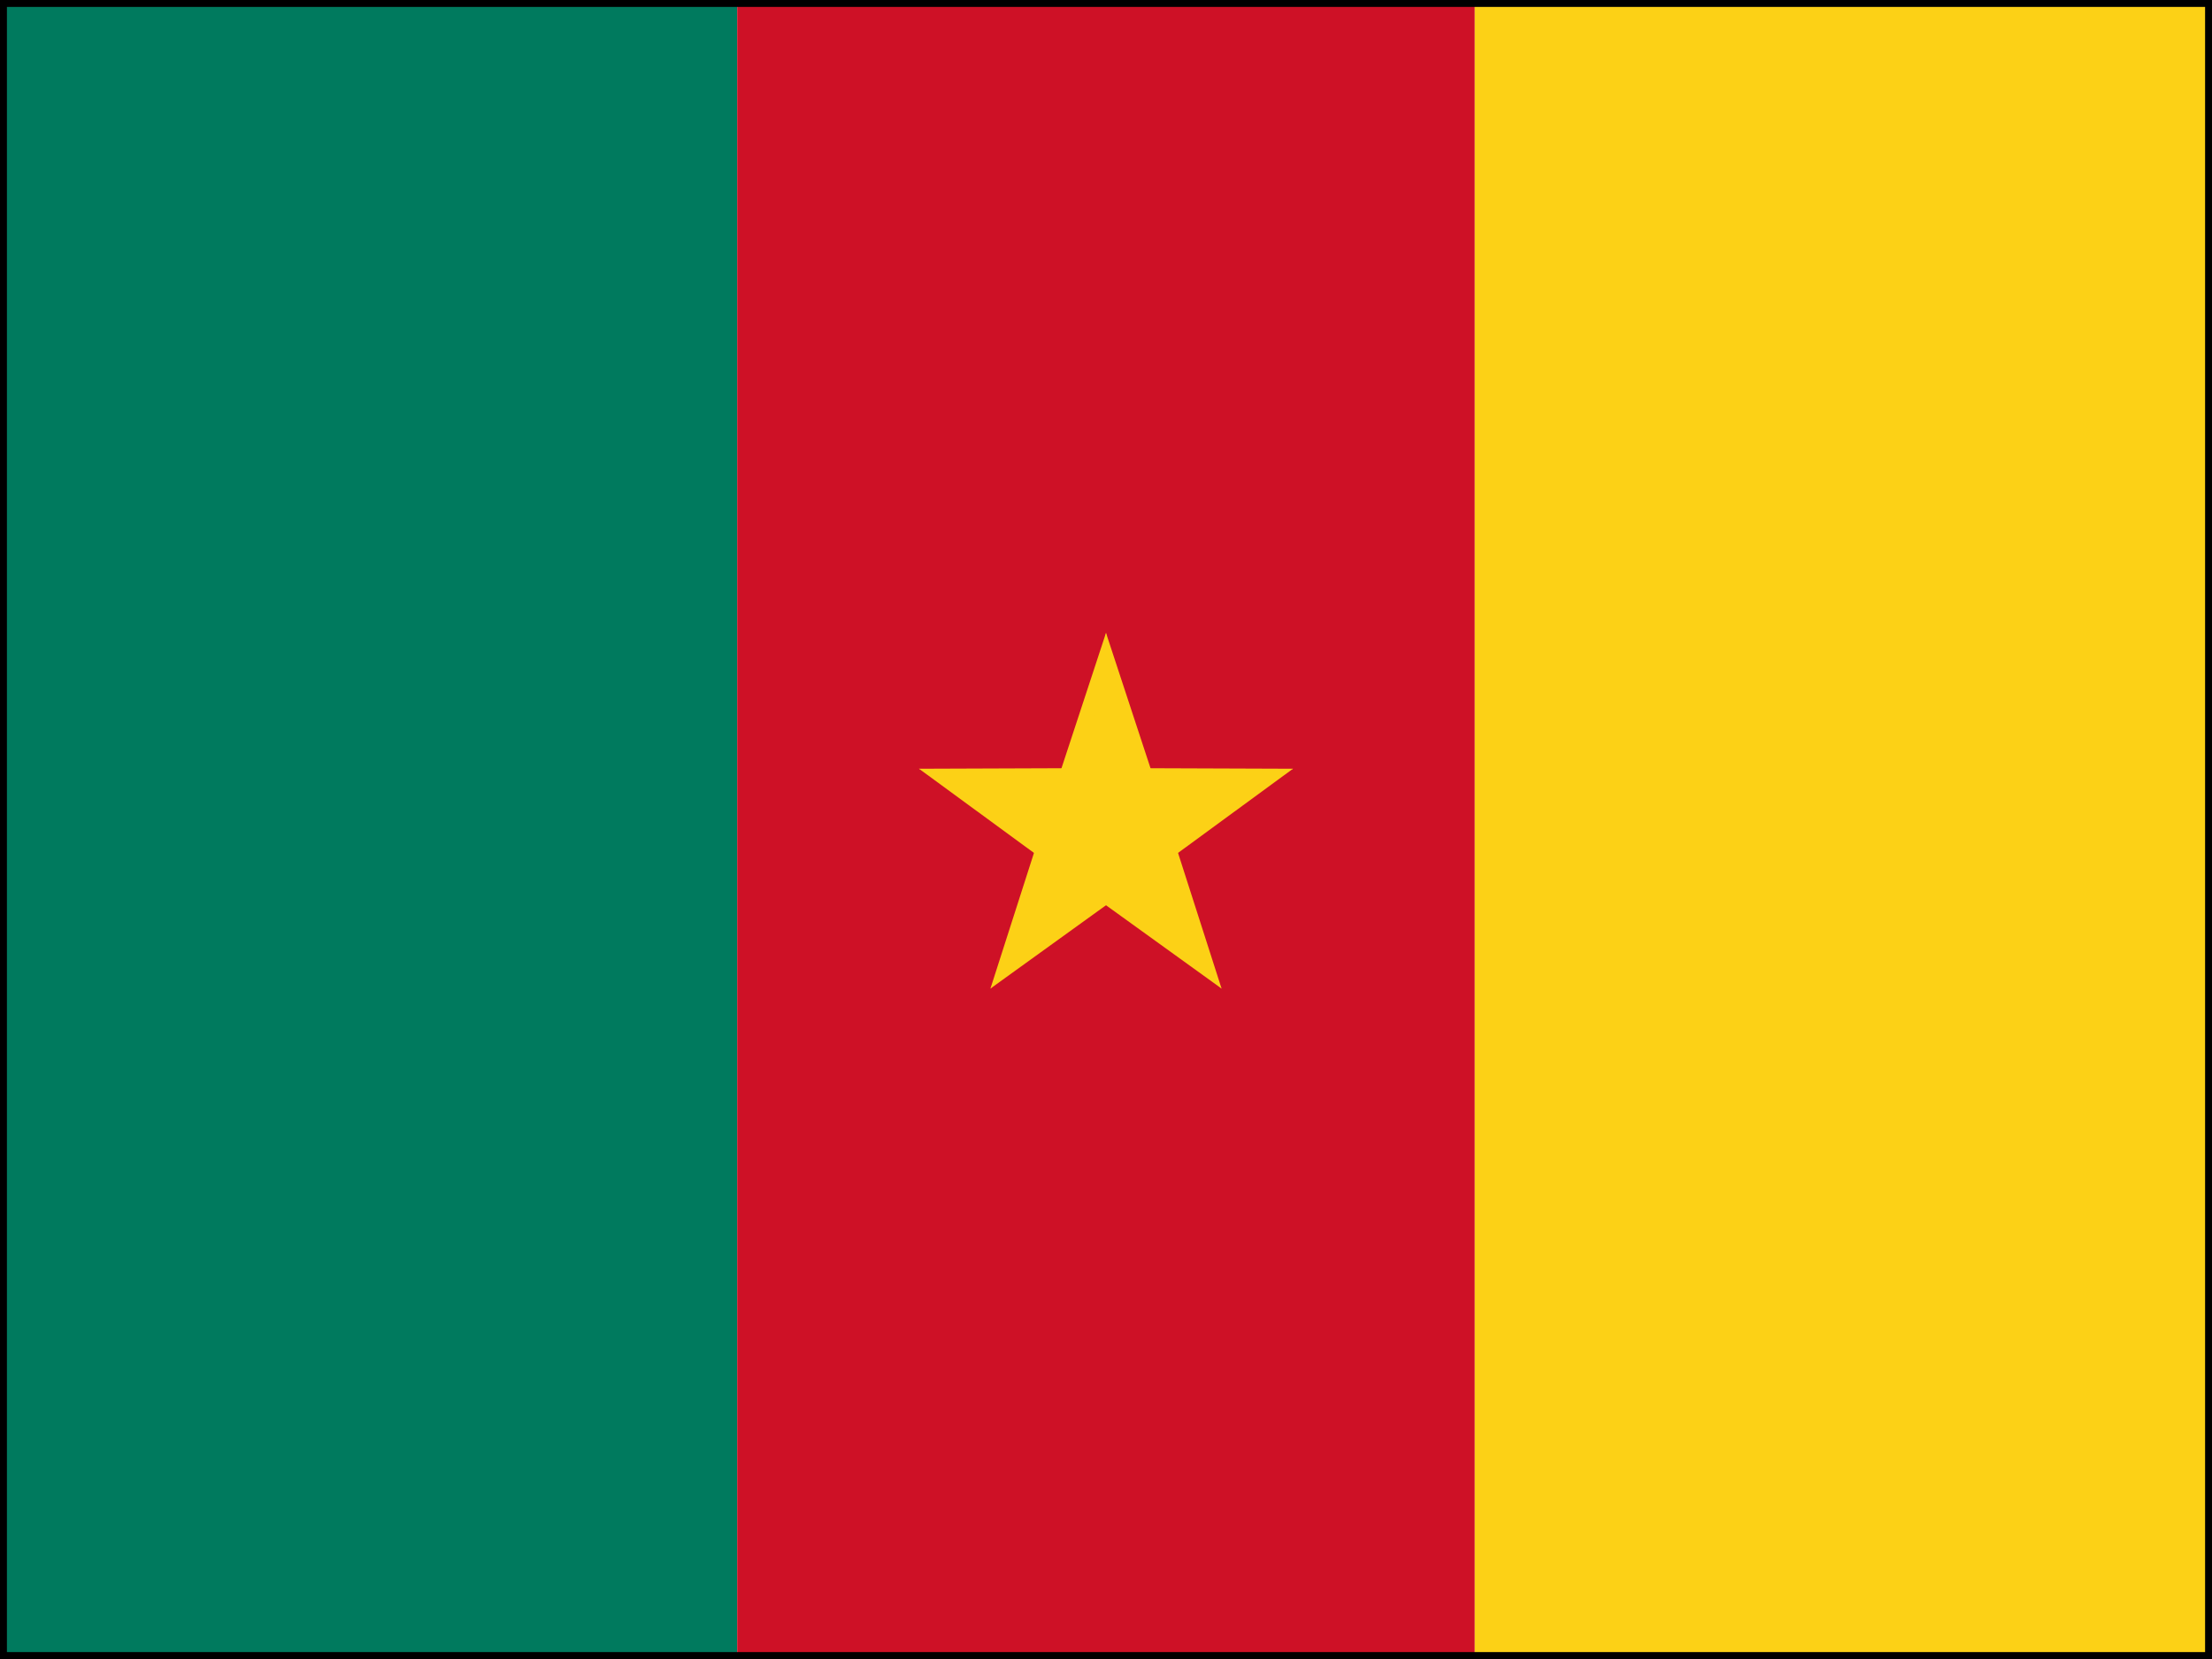
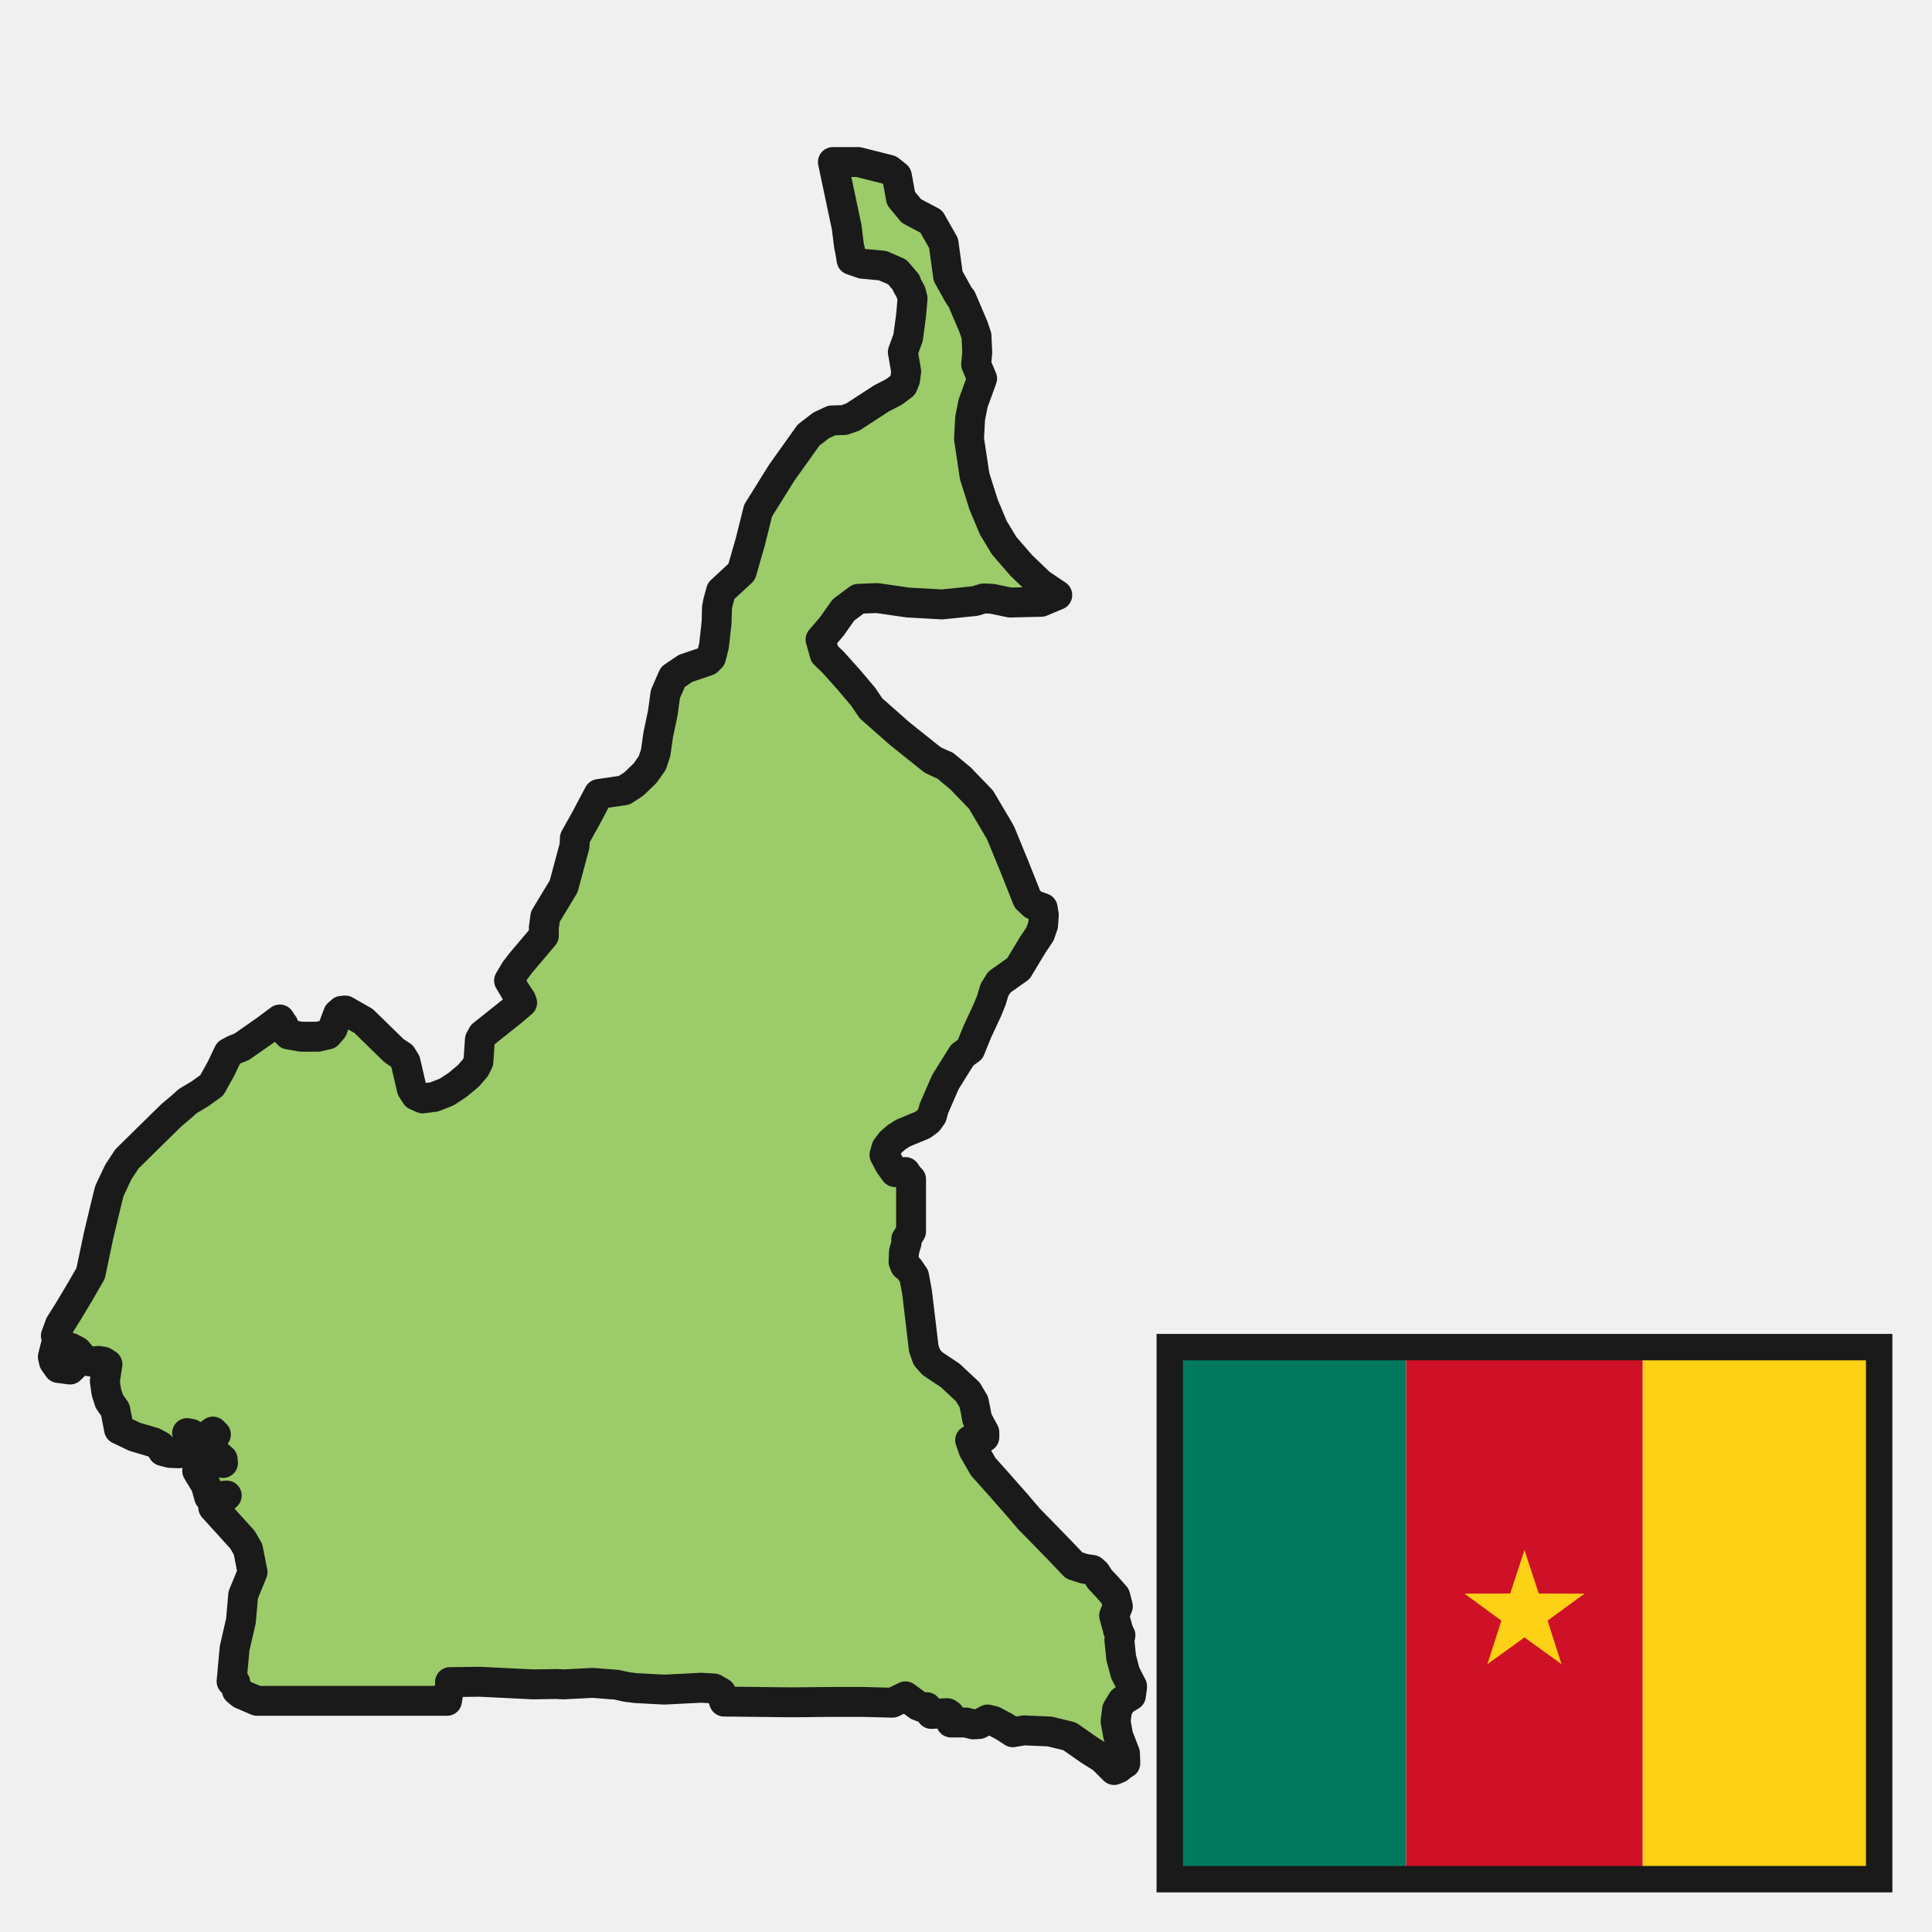
- <svg xmlns="http://www.w3.org/2000/svg" xmlns:xlink="http://www.w3.org/1999/xlink" id="flag-icons-cm" viewBox="0 0 640 480">
-   <path fill="#007a5e" d="M0 0h213.3v480H0z" />
-   <path fill="#ce1126" d="M213.3 0h213.4v480H213.3z" />
-   <path fill="#fcd116" d="M426.7 0H640v480H426.7z" />
-   <g fill="#fcd116" transform="translate(320 240)scale(7.1111)">
-     <g id="cm-b">
-       <path id="cm-a" d="M0-8-2.5-.4 1.3.9z" />
-       <use xlink:href="#cm-a" width="100%" height="100%" transform="scale(-1 1)" />
+ <svg xmlns="http://www.w3.org/2000/svg" xmlns:xlink="http://www.w3.org/1999/xlink" viewBox="0 0 512 512">
+   <g transform="translate(-96.69 2.31) scale(0.991)">
+     <path d="M 112.5 354.9 L 113.6 351.9 L 115.8 348.4 L 118.5 343.9 L 121.8 338.2 L 123.9 328.2 L 125.4 321.9 L 126.8 316.2 L 129.2 311.1 L 131.5 307.6 L 138.3 300.9 L 143.4 295.9 L 145.9 293.8 L 147.8 292.1 L 151.0 290.2 L 154.2 287.9 L 156.7 283.4 L 158.7 279.2 L 160.2 278.4 L 162.2 277.6 L 168.5 273.2 L 172.4 270.3 L 173.4 271.8 L 174.0 273.5 L 174.7 274.3 L 178.1 274.9 L 182.6 274.9 L 185.2 274.3 L 186.5 272.8 L 188.0 268.8 L 188.9 268.0 L 189.9 267.9 L 194.8 270.7 L 198.9 274.7 L 203.0 278.7 L 205.0 280.0 L 206.0 281.6 L 207.7 288.9 L 208.8 290.6 L 210.6 291.4 L 213.7 291.0 L 217.0 289.7 L 219.9 287.8 L 222.8 285.4 L 224.7 283.2 L 225.5 281.6 L 225.9 275.7 L 226.6 274.4 L 229.6 272.0 L 234.5 268.1 L 237.2 265.8 L 236.9 265.0 L 235.3 262.6 L 233.7 259.9 L 235.3 257.2 L 236.9 255.1 L 243.0 247.9 L 243.0 245.7 L 243.4 242.8 L 248.3 234.7 L 251.2 223.9 L 251.3 221.8 L 254.2 216.6 L 257.7 210.0 L 264.5 209.0 L 267.1 207.3 L 270.1 204.4 L 272.0 201.7 L 272.9 199.0 L 273.6 194.1 L 274.8 188.4 L 275.5 183.3 L 277.5 178.7 L 280.9 176.4 L 286.8 174.4 L 287.7 173.5 L 288.5 170.4 L 289.2 164.1 L 289.3 160.2 L 289.6 158.6 L 290.4 155.7 L 295.9 150.6 L 298.2 142.6 L 300.3 134.2 L 306.6 124.1 L 313.8 114.0 L 317.2 111.4 L 320.0 110.1 L 323.3 110.0 L 325.6 109.2 L 333.3 104.2 L 336.6 102.5 L 339.0 100.7 L 339.6 99.2 L 339.9 97.0 L 339.0 91.8 L 340.4 88.0 L 341.2 82.1 L 341.6 77.5 L 341.2 75.9 L 340.0 73.7 L 339.9 73.2 L 337.5 70.4 L 333.6 68.7 L 328.2 68.2 L 325.3 67.2 L 324.9 64.7 L 324.6 63.4 L 324.4 61.8 L 324.0 58.5 L 320.3 41.0 L 327.1 41.0 L 335.4 43.1 L 337.4 44.7 L 338.5 50.7 L 341.3 54.1 L 346.6 56.9 L 349.9 62.7 L 351.1 71.5 L 354.0 76.7 L 354.7 77.6 L 357.9 85.1 L 358.7 87.5 L 358.9 92.0 L 358.6 95.1 L 360.2 98.9 L 357.8 105.5 L 357.0 109.5 L 356.7 115.0 L 358.2 125.0 L 360.6 132.6 L 363.2 138.8 L 366.1 143.6 L 370.7 148.9 L 375.7 153.7 L 380.3 156.8 L 376.0 158.6 L 367.7 158.8 L 362.9 157.8 L 360.6 157.7 L 358.3 158.4 L 349.5 159.3 L 340.4 158.8 L 332.1 157.6 L 327.1 157.8 L 323.1 160.8 L 320.0 165.2 L 317.0 168.7 L 318.1 172.6 L 320.3 174.7 L 324.6 179.5 L 328.4 184.0 L 330.5 187.1 L 338.1 193.8 L 345.6 199.8 L 347.0 200.9 L 349.1 201.9 L 350.3 202.4 L 354.4 205.8 L 359.9 211.5 L 365.1 220.3 L 368.8 229.3 L 372.3 238.1 L 373.9 239.6 L 376.4 240.5 L 376.7 242.4 L 376.5 245.1 L 375.7 247.4 L 373.7 250.4 L 369.9 256.7 L 364.8 260.3 L 363.5 262.4 L 362.7 265.1 L 361.6 267.8 L 358.9 273.6 L 357.0 278.3 L 354.9 279.8 L 350.4 287.0 L 347.3 294.1 L 346.8 296.0 L 345.8 297.4 L 344.3 298.5 L 339.0 300.7 L 337.3 301.8 L 335.8 303.1 L 334.6 304.7 L 334.1 306.5 L 335.4 309.0 L 336.9 311.1 L 338.4 311.2 L 339.7 311.1 L 340.5 312.3 L 341.2 313.0 L 341.2 327.0 L 339.9 329.1 L 340.0 330.0 L 339.3 332.4 L 339.2 335.1 L 339.6 336.1 L 340.7 337.0 L 342.0 338.9 L 342.8 343.2 L 344.6 358.3 L 345.4 360.6 L 346.9 362.3 L 351.7 365.5 L 356.4 369.9 L 358.0 372.6 L 358.9 377.2 L 360.8 380.7 L 360.8 382.0 L 359.9 382.4 L 358.2 382.5 L 357.0 382.8 L 357.9 385.4 L 360.5 389.9 L 364.7 394.6 L 369.2 399.7 L 372.8 403.9 L 377.5 408.7 L 381.1 412.4 L 384.8 416.3 L 387.6 417.2 L 389.7 417.5 L 390.6 418.3 L 391.7 420.0 L 393.6 422.0 L 395.8 424.5 L 396.5 427.2 L 395.5 429.7 L 396.5 433.3 L 396.5 433.5 L 397.2 435.0 L 396.9 436.2 L 397.4 441.0 L 398.5 445.1 L 400.3 448.6 L 400.3 448.9 L 400.0 451.1 L 397.7 452.5 L 396.3 454.8 L 395.9 458.0 L 396.6 461.9 L 398.4 466.5 L 398.5 469.2 L 397.8 469.6 L 396.7 470.5 L 395.5 471.0 L 392.4 467.9 L 388.9 465.7 L 383.6 462.0 L 378.3 460.7 L 371.4 460.4 L 368.4 460.9 L 366.3 459.5 L 363.3 457.9 L 361.7 457.5 L 359.4 458.7 L 357.8 458.8 L 355.9 458.3 L 351.9 458.3 L 351.5 456.2 L 350.9 455.8 L 346.6 456.0 L 345.4 454.2 L 344.7 454.4 L 343.1 453.8 L 339.7 451.3 L 336.2 453.0 L 328.7 452.8 L 319.2 452.8 L 309.3 452.9 L 300.3 452.8 L 291.2 452.7 L 290.4 450.3 L 288.5 449.2 L 285.1 449.0 L 275.2 449.5 L 267.6 449.1 L 265.2 448.8 L 262.5 448.2 L 256.1 447.7 L 248.2 448.1 L 246.4 448.0 L 240.2 448.1 L 225.8 447.4 L 217.9 447.5 L 218.0 449.0 L 217.5 450.0 L 217.1 452.5 L 208.4 452.5 L 196.9 452.5 L 186.0 452.5 L 178.7 452.5 L 166.3 452.5 L 162.1 450.7 L 160.9 449.7 L 160.6 448.4 L 160.5 447.6 L 159.5 447.3 L 160.3 438.5 L 162.0 431.1 L 162.6 424.2 L 165.1 418.1 L 163.9 412.0 L 162.4 409.4 L 154.6 400.8 L 158.2 397.6 L 153.5 398.0 L 152.6 394.8 L 150.3 391.0 L 151.6 390.4 L 153.0 388.3 L 157.2 388.9 L 157.1 387.9 L 153.4 384.7 L 153.8 383.0 L 155.3 381.3 L 154.5 380.5 L 151.9 382.4 L 150.0 382.3 L 148.7 381.1 L 147.6 380.9 L 148.2 383.4 L 146.8 385.5 L 145.4 386.3 L 143.0 386.2 L 141.1 385.7 L 140.5 384.4 L 138.7 383.4 L 133.6 381.9 L 129.4 379.9 L 128.4 374.7 L 126.8 372.4 L 126.0 369.9 L 125.6 367.0 L 126.3 362.5 L 125.2 361.8 L 123.9 361.6 L 122.0 361.8 L 120.3 361.5 L 118.2 359.0 L 116.5 358.1 L 117.6 362.6 L 116.3 363.9 L 113.2 363.5 L 112.0 361.8 L 111.7 360.5 L 113.1 355.0 L 112.5 354.9 Z" fill="#9ccb6a" stroke="#1a1a1a" stroke-width="8" stroke-linejoin="round" fill-rule="evenodd" />
+   </g>
+   <rect x="310" y="357" width="188" height="141" fill="#ffffff" />
+   <g transform="translate(310 357) scale(0.29375)">
+     <path fill="#007a5e" d="M0 0h213.3v480H0z" />
+     <path fill="#ce1126" d="M213.3 0h213.4v480H213.3z" />
+     <path fill="#fcd116" d="M426.7 0H640v480H426.7z" />
+     <g fill="#fcd116" transform="translate(320 240)scale(7.1111)">
+       <g id="cm-b">
+         <path id="cm-a" d="M0-8-2.5-.4 1.3.9z" />
+         <use xlink:href="#cm-a" width="100%" height="100%" transform="scale(-1 1)" />
+       </g>
+       <use xlink:href="#cm-b" width="100%" height="100%" transform="rotate(72)" />
+       <use xlink:href="#cm-b" width="100%" height="100%" transform="rotate(144)" />
+       <use xlink:href="#cm-b" width="100%" height="100%" transform="rotate(-144)" />
+       <use xlink:href="#cm-b" width="100%" height="100%" transform="rotate(-72)" />
    </g>
-     <use xlink:href="#cm-b" width="100%" height="100%" transform="rotate(72)" />
-     <use xlink:href="#cm-b" width="100%" height="100%" transform="rotate(144)" />
-     <use xlink:href="#cm-b" width="100%" height="100%" transform="rotate(-144)" />
-     <use xlink:href="#cm-b" width="100%" height="100%" transform="rotate(-72)" />
+     <rect x="1" y="1" width="638" height="478" fill="none" stroke="#000000" stroke-width="2" />
  </g>
-   <rect x="1" y="1" width="638" height="478" fill="none" stroke="#000000" stroke-width="2" />
+   <rect x="310" y="357" width="188" height="141" fill="none" stroke="#1a1a1a" stroke-width="7" />
</svg>
